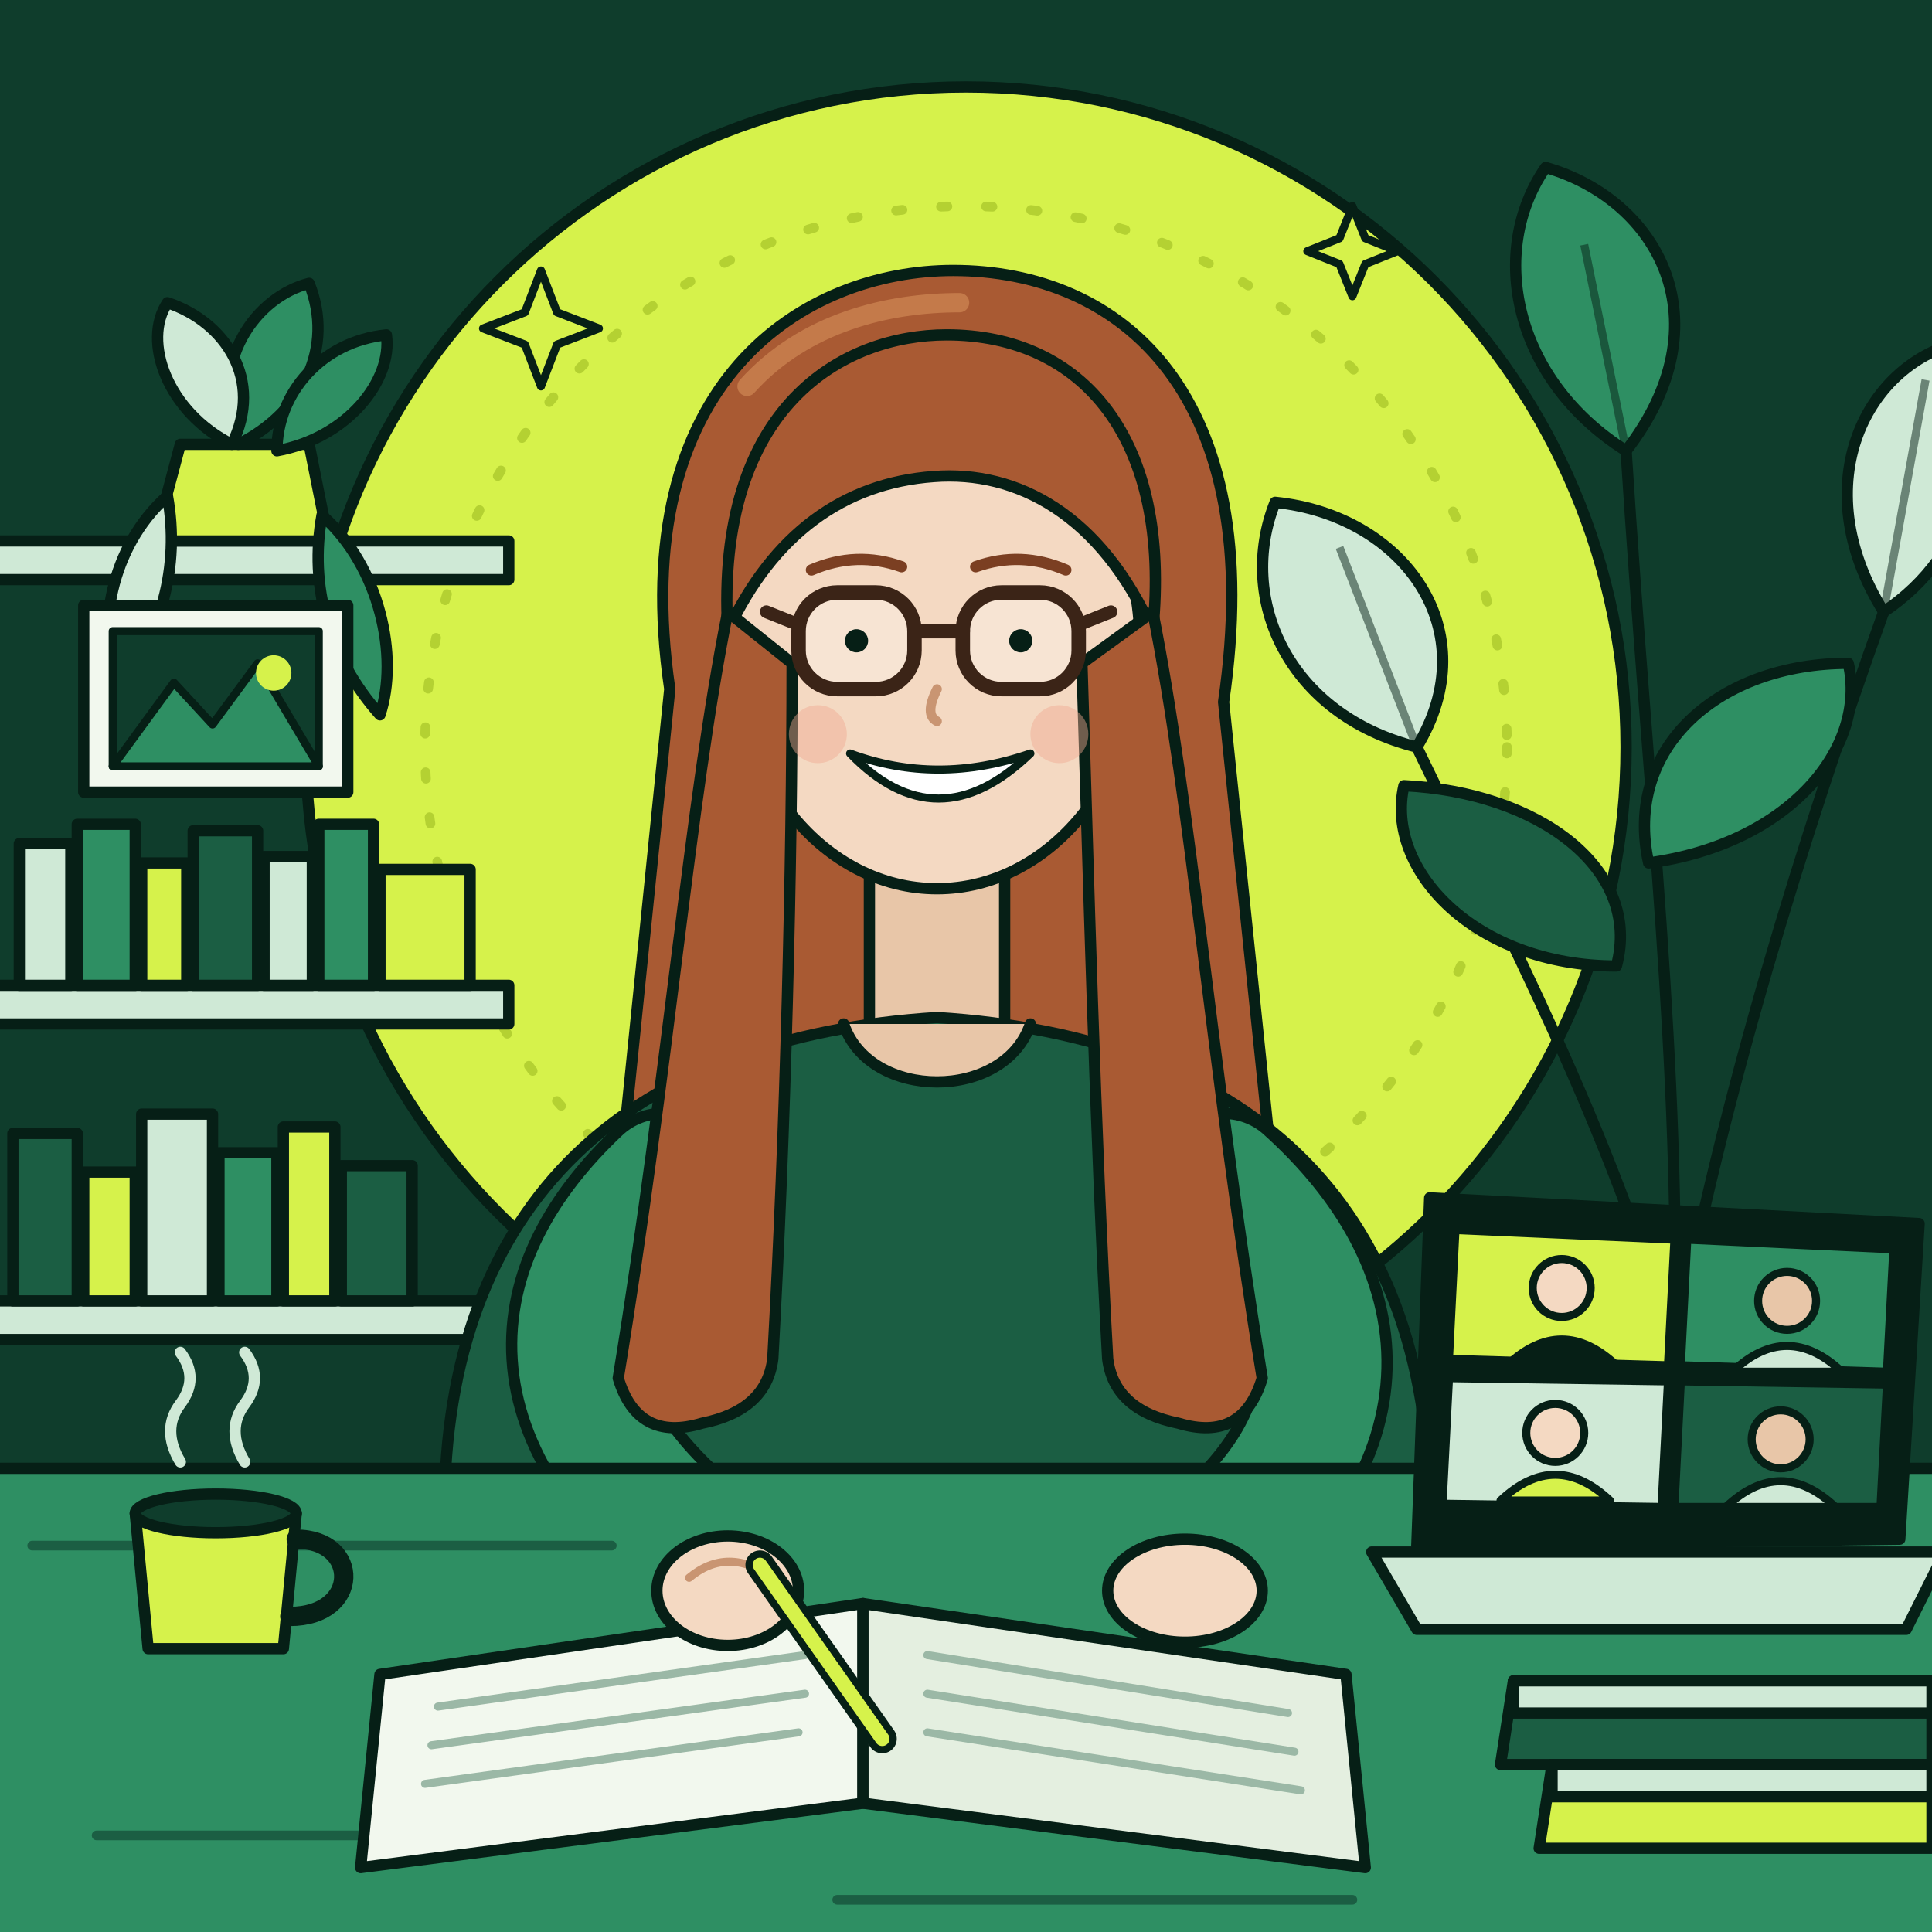
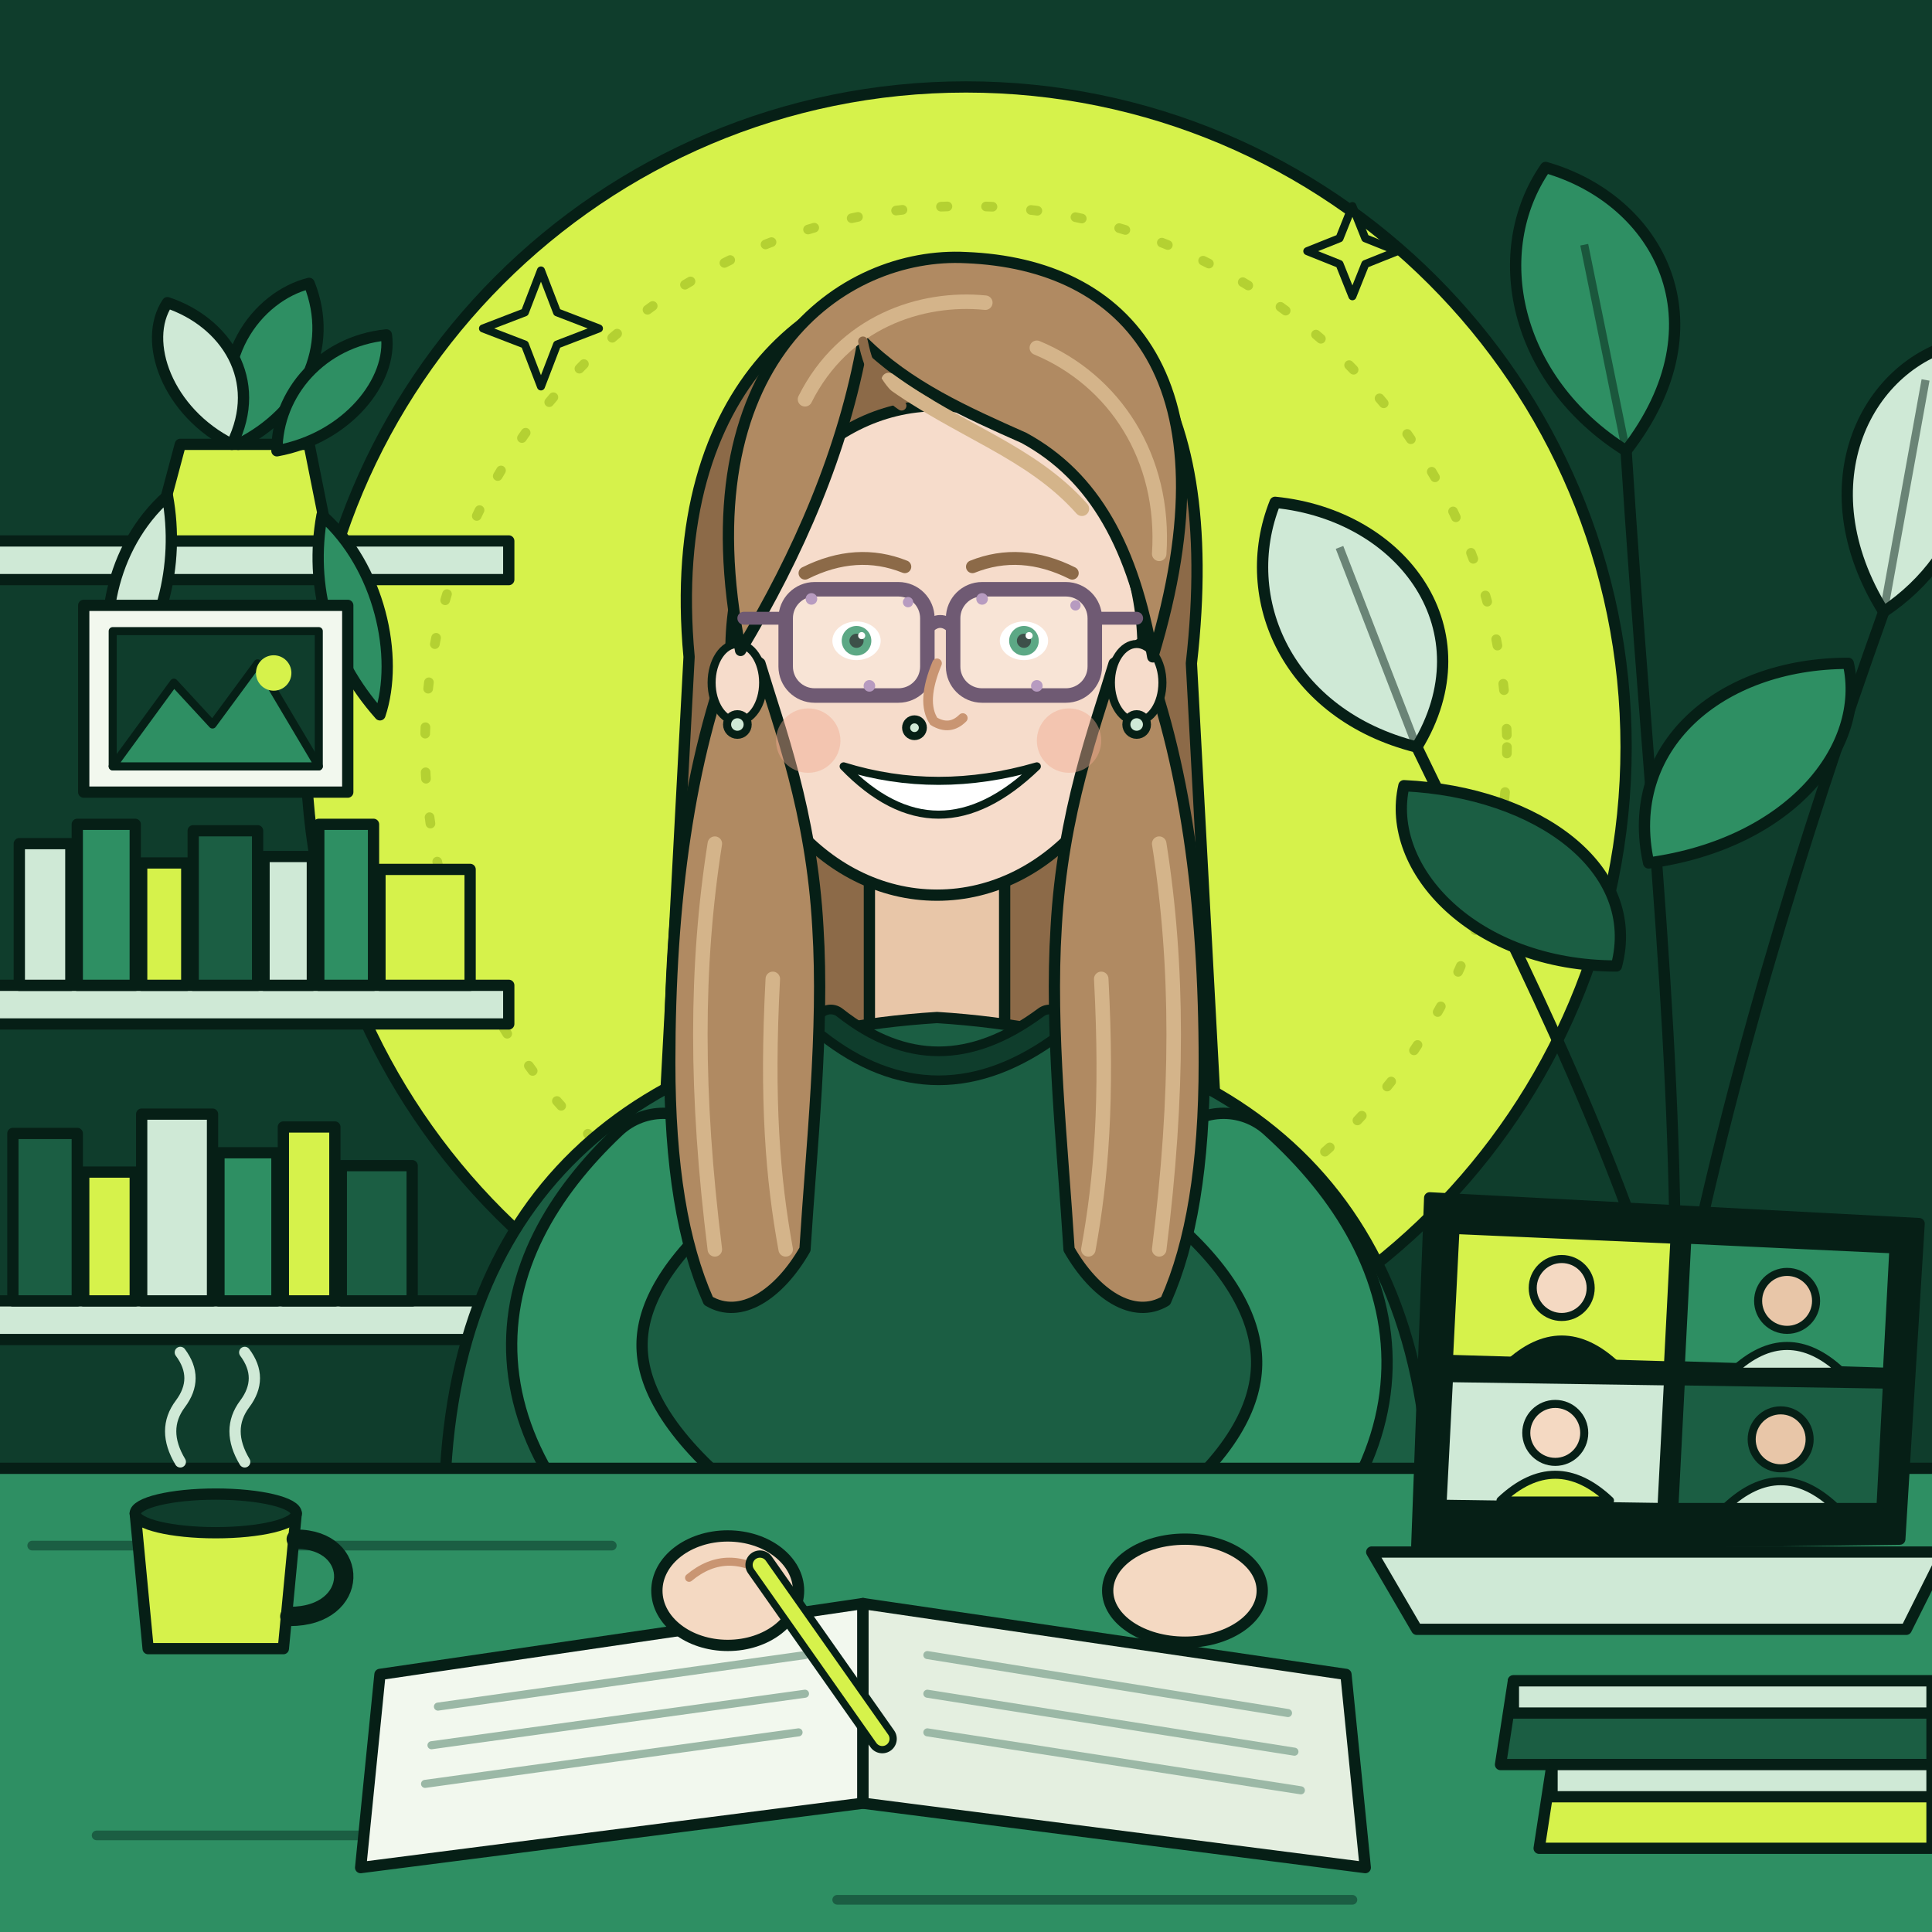
<svg xmlns="http://www.w3.org/2000/svg" viewBox="0 0 600 600" role="img" aria-labelledby="t d">
  <style>
    .ink{stroke:#061F16;stroke-width:3.5;stroke-linejoin:round;stroke-linecap:round}
    .thin{stroke:#061F16;stroke-width:2.5;stroke-linejoin:round;stroke-linecap:round}
    .sway{transform-box:fill-box;transform-origin:50% 100%;animation:sway 5s ease-in-out infinite}
    .steam{animation:steam 3s ease-in-out infinite}
    @keyframes sway{0%,100%{transform:rotate(-1.5deg)}50%{transform:rotate(1.5deg)}}
    @keyframes steam{0%,100%{opacity:.35;transform:translateY(2px)}50%{opacity:.9;transform:translateY(-4px)}}
    @media (prefers-reduced-motion:reduce){.sway,.steam{animation:none}}
  </style>
  <rect width="600" height="600" fill="#0F3D2C" />
  <circle cx="300" cy="232" r="205" fill="#D6F24B" class="ink" />
  <circle cx="300" cy="232" r="168" fill="none" stroke="#B4D132" stroke-width="3" stroke-dasharray="2 12" stroke-linecap="round" />
  <g class="sway">
    <path d="M520 420 C522 330 512 250 505 140" fill="none" class="ink" stroke-width="5" />
    <path d="M520 420 C535 340 560 260 585 190" fill="none" class="ink" stroke-width="5" />
    <path d="M520 420 C500 350 468 290 440 232" fill="none" class="ink" stroke-width="5" />
    <g class="ink">
      <path d="M505 140 C470 118 462 78 480 52 C515 62 536 100 505 140 Z" fill="#2E8F63" />
      <path d="M585 190 C560 150 580 112 610 106 C620 140 612 172 585 190 Z" fill="#CFE9D6" />
      <path d="M440 232 C400 222 384 186 396 156 C436 160 462 196 440 232 Z" fill="#CFE9D6" />
      <path d="M512 268 C556 262 580 232 574 206 C534 206 504 232 512 268 Z" fill="#2E8F63" />
      <path d="M502 300 C458 300 430 270 436 244 C478 246 510 270 502 300 Z" fill="#1B5E43" />
    </g>
    <path d="M505 140 L492 76 M585 190 L598 118 M440 232 L416 170" stroke="#061F16" stroke-width="2.5" fill="none" opacity=".5" />
  </g>
  <path d="M478 405 H562 L554 462 H486 Z" fill="#CFE9D6" class="ink" />
  <g>
    <rect x="-10" y="168" width="168" height="12" fill="#CFE9D6" class="ink" />
    <rect x="-10" y="306" width="168" height="12" fill="#CFE9D6" class="ink" />
    <path d="M48 168 L56 138 H96 L102 168 Z" fill="#D6F24B" class="ink" />
    <g class="ink">
      <path d="M74 138 C64 112 80 92 96 88 C104 108 94 128 74 138 Z" fill="#2E8F63" />
      <path d="M72 138 C52 128 44 106 52 94 C70 100 82 118 72 138 Z" fill="#CFE9D6" />
      <path d="M86 140 C108 136 122 118 120 104 C100 106 86 122 86 140 Z" fill="#2E8F63" />
      <path d="M52 154 C34 170 30 196 36 214 C50 198 56 176 52 154 Z" fill="#CFE9D6" />
      <path d="M100 160 C118 176 124 204 118 222 C102 204 96 182 100 160 Z" fill="#2E8F63" />
    </g>
    <rect x="26" y="188" width="82" height="58" fill="#F2F8EE" class="ink" />
    <rect x="35" y="196" width="64" height="42" fill="#0F3D2C" class="thin" />
    <path d="M35 238 L54 212 L66 225 L80 206 L99 238 Z" fill="#2E8F63" class="thin" />
    <circle cx="85" cy="209" r="5.5" fill="#D6F24B" />
    <g class="ink">
      <rect x="6" y="262" width="16" height="44" fill="#CFE9D6" />
      <rect x="24" y="256" width="18" height="50" fill="#2E8F63" />
      <rect x="44" y="268" width="14" height="38" fill="#D6F24B" />
      <rect x="60" y="258" width="20" height="48" fill="#1B5E43" />
      <rect x="82" y="266" width="15" height="40" fill="#CFE9D6" />
      <rect x="99" y="256" width="17" height="50" fill="#2E8F63" />
      <rect x="118" y="270" width="28" height="36" fill="#D6F24B" />
    </g>
    <rect x="-10" y="404" width="168" height="12" fill="#CFE9D6" class="ink" />
    <g class="ink">
      <rect x="4" y="352" width="20" height="52" fill="#1B5E43" />
      <rect x="26" y="364" width="16" height="40" fill="#D6F24B" />
      <rect x="44" y="346" width="22" height="58" fill="#CFE9D6" />
      <rect x="68" y="358" width="18" height="46" fill="#2E8F63" />
      <rect x="88" y="350" width="16" height="54" fill="#D6F24B" />
      <rect x="106" y="362" width="22" height="42" fill="#1B5E43" />
    </g>
  </g>
-   <path d="M208 214 C194 118 250 84 296 84 C348 84 394 122 380 218 L402 430 L186 430 Z" fill="#A95A33" class="ink" />
-   <path d="M232 120 C250 100 276 94 298 94" fill="none" stroke="#C47A4A" stroke-width="6" stroke-linecap="round" />
-   <path d="M270 266 H312 V318 H270 Z" fill="#E8C6A8" class="ink" />
+   <path d="M214 204 C206 118 256 84 298 84 C346 84 380 118 370 206 L380 392 L204 392 Z" fill="#8C6A48" class="ink" />
+   <path d="M270 262 H312 V322 H270 Z" fill="#E8C6A8" class="ink" />
  <path d="M138 470 C138 372 196 322 291 316 C386 322 444 372 444 470 Z" fill="#1B5E43" class="ink" />
-   <path d="M262 318 C270 342 312 342 320 318" fill="#E8C6A8" class="ink" />
+   <path d="M258 318 Q291 344 326 318" fill="none" stroke="#061F16" stroke-width="12" stroke-linecap="round" />
+   <path d="M258 318 Q291 344 326 318" fill="none" stroke="#0F3D2C" stroke-width="6" stroke-linecap="round" />
  <path d="M170 440 C180 400 200 372 226 352" fill="none" stroke="#2E8F63" stroke-width="5" stroke-linecap="round" opacity=".7" />
  <path d="M206 366 C170 400 166 440 220 482" fill="none" stroke="#061F16" stroke-width="44" stroke-linecap="round" />
  <path d="M206 366 C170 400 166 440 220 482" fill="none" stroke="#2E8F63" stroke-width="37" stroke-linecap="round" />
  <path d="M380 366 C420 402 424 446 372 486" fill="none" stroke="#061F16" stroke-width="44" stroke-linecap="round" />
  <path d="M380 366 C420 402 424 446 372 486" fill="none" stroke="#2E8F63" stroke-width="37" stroke-linecap="round" />
-   <ellipse cx="291" cy="200" rx="63" ry="76" fill="#F4D9C2" class="ink" />
-   <path d="M226 196 C222 126 262 104 294 104 C336 104 364 136 358 196 C342 160 316 146 290 148 C262 150 240 166 226 196 Z" fill="#A95A33" class="ink" />
-   <path d="M226 190 C214 250 208 330 192 428 Q198 448 218 442 Q238 438 240 422 C244 350 246 270 246 206 Z" fill="#A95A33" class="ink" />
-   <path d="M358 190 C370 250 376 330 392 428 Q386 448 366 442 Q346 438 344 422 C340 350 338 270 336 206 Z" fill="#A95A33" class="ink" />
-   <g fill="rgba(255,255,255,.28)" stroke="#3B2417" stroke-width="4.5" stroke-linejoin="round">
-     <rect x="248" y="184" width="36" height="30" rx="12" />
-     <rect x="299" y="184" width="36" height="30" rx="12" />
+   <ellipse cx="291" cy="202" rx="64" ry="76" fill="#F6DCCB" class="ink" />
+   <path d="M228 200 C214 236 208 280 208 330 C208 362 212 386 220 404 C230 410 242 402 250 388 C252 356 256 320 254 288 C252 252 242 226 236 206 Z" fill="#B08A62" class="ink" />
+   <path d="M354 200 C368 236 374 280 374 330 C374 362 370 386 362 404 C352 410 340 402 332 388 C330 356 326 320 328 288 C330 252 340 226 346 206 Z" fill="#B08A62" class="ink" />
+   <g fill="none" stroke="#D4B48A" stroke-width="4.5" stroke-linecap="round">
+     <path d="M222 262 C216 300 216 340 222 388" />
+     <path d="M240 304 C238 342 240 366 244 388" />
+     <path d="M360 262 C366 300 366 340 360 388" />
+     <path d="M342 304 C344 342 342 366 338 388" />
  </g>
-   <path d="M284 196 H299" stroke="#3B2417" stroke-width="4.5" stroke-linecap="round" />
-   <path d="M248 194 L238 190 M335 194 L345 190" stroke="#3B2417" stroke-width="4" stroke-linecap="round" />
-   <circle cx="266" cy="199" r="3.6" fill="#061F16" />
-   <circle cx="317" cy="199" r="3.6" fill="#061F16" />
-   <path d="M252 177 Q266 171 280 176 M303 176 Q317 171 331 177" fill="none" stroke="#7B3F22" stroke-width="3.5" stroke-linecap="round" />
-   <path d="M264 234 Q291 262 320 234 Q291 244 264 234 Z" fill="#fff" class="thin" />
-   <path d="M274 226 q4 2 8 0" fill="none" stroke="none" />
-   <path d="M291 214 q-4 8 0 10" fill="none" stroke="#C99572" stroke-width="3" stroke-linecap="round" />
-   <circle cx="254" cy="228" r="9" fill="#EFA990" opacity=".45" />
-   <circle cx="329" cy="228" r="9" fill="#EFA990" opacity=".45" />
+   <ellipse cx="229" cy="212" rx="8" ry="12" fill="#F6DCCB" class="thin" />
+   <circle cx="229" cy="225" r="3.2" fill="#CFE9D6" class="thin" />
+   <ellipse cx="353" cy="212" rx="8" ry="12" fill="#F6DCCB" class="thin" />
+   <circle cx="353" cy="225" r="3.2" fill="#CFE9D6" class="thin" />
+   <path d="M230 202 C212 112 262 78 300 80 C350 82 384 118 358 204 C352 170 340 148 318 136 C300 128 282 120 268 106 C262 140 248 172 230 202 Z" fill="#B08A62" class="ink" />
+   <g fill="none" stroke="#D4B48A" stroke-width="4.5" stroke-linecap="round">
+     <path d="M250 124 C262 100 286 92 306 94" />
+     <path d="M322 108 C346 118 362 142 360 172" />
+     <path d="M276 118 C298 134 320 140 336 158" />
+   </g>
+   <path d="M268 106 C270 116 274 122 280 126" fill="none" stroke="#8C6A48" stroke-width="3" stroke-linecap="round" />
+   <path d="M250 178 Q266 170 281 176 M302 176 Q317 170 333 178" fill="none" stroke="#8C6A48" stroke-width="4" stroke-linecap="round" />
+   <g>
+     <ellipse cx="266" cy="199" rx="7.5" ry="6" fill="#fff" />
+     <circle cx="266" cy="199" r="4.6" fill="#2E8F63" />
+     <circle cx="266" cy="199" r="2.2" fill="#061F16" />
+     <circle cx="267.6" cy="197.4" r="1.1" fill="#fff" />
+     <ellipse cx="318" cy="199" rx="7.5" ry="6" fill="#fff" />
+     <circle cx="318" cy="199" r="4.6" fill="#2E8F63" />
+     <circle cx="318" cy="199" r="2.2" fill="#061F16" />
+     <circle cx="319.6" cy="197.4" r="1.1" fill="#fff" />
+   </g>
+   <g fill="rgba(255,255,255,.22)" stroke="#6F5A73" stroke-width="4.5" stroke-linejoin="round">
+     <rect x="244" y="183" width="44" height="33" rx="9" />
+     <rect x="296" y="183" width="44" height="33" rx="9" />
+   </g>
+   <path d="M288 195 Q292 191 296 195" fill="none" stroke="#6F5A73" stroke-width="4" stroke-linecap="round" />
+   <path d="M244 192 L231 192 M340 192 L353 192" stroke="#6F5A73" stroke-width="4" stroke-linecap="round" />
+   <g fill="#B79BC0">
+     <circle cx="252" cy="186" r="1.8" />
+     <circle cx="270" cy="213" r="1.8" />
+     <circle cx="282" cy="187" r="1.6" />
+     <circle cx="305" cy="186" r="1.8" />
+     <circle cx="322" cy="213" r="1.8" />
+     <circle cx="334" cy="188" r="1.6" />
+   </g>
+   <path d="M291 206 q-5 12 -1 18 q5 3 9 -1" fill="none" stroke="#C99572" stroke-width="3" stroke-linecap="round" />
+   <circle cx="284" cy="226" r="2.6" fill="#CFE9D6" class="thin" stroke-width="1.5" />
+   <path d="M262 238 Q291 268 322 238 Q291 247 262 238 Z" fill="#fff" class="thin" />
+   <circle cx="251" cy="230" r="10" fill="#EFA990" opacity=".45" />
+   <circle cx="332" cy="230" r="10" fill="#EFA990" opacity=".45" />
  <path d="M-10 456 H610 V610 H-10 Z" fill="#2E8F63" class="ink" />
  <path d="M10 480 H190 M260 590 H420 M470 488 H590 M30 570 H150" stroke="#1B5E43" stroke-width="3" stroke-linecap="round" fill="none" />
  <g class="ink">
    <path d="M118 520 L268 498 L268 560 L112 580 Z" fill="#F2F8EE" />
    <path d="M268 498 L418 520 L424 580 L268 560 Z" fill="#E4EFE0" />
  </g>
  <g stroke="#9BB8A6" stroke-width="2.5" stroke-linecap="round">
    <path d="M136 530 L250 514 M134 542 L250 526 M132 554 L248 538" />
    <path d="M288 514 L400 532 M288 526 L402 544 M288 538 L404 556" />
  </g>
  <path d="M268 498 V560" stroke="#061F16" stroke-width="3" />
  <ellipse cx="226" cy="494" rx="22" ry="17" fill="#F4D9C2" class="ink" />
  <path d="M214 490 Q226 480 240 490" fill="none" stroke="#C99572" stroke-width="2.5" stroke-linecap="round" />
  <path d="M236 486 L274 540" stroke="#061F16" stroke-width="9" stroke-linecap="round" />
  <path d="M236 486 L274 540" stroke="#D6F24B" stroke-width="4.5" stroke-linecap="round" />
  <ellipse cx="368" cy="494" rx="24" ry="16" fill="#F4D9C2" class="ink" />
  <g class="ink">
    <path d="M444 372 L596 380 L590 478 L440 480 Z" fill="#061F16" />
    <path d="M426 482 L604 482 L592 506 L440 506 Z" fill="#CFE9D6" />
  </g>
  <g>
    <path d="M452 382 L520 385 L518 424 L450 422 Z" fill="#D6F24B" class="thin" />
    <path d="M524 385 L588 388 L586 426 L522 424 Z" fill="#2E8F63" class="thin" />
    <path d="M450 428 L518 429 L516 468 L448 467 Z" fill="#CFE9D6" class="thin" />
    <path d="M522 429 L586 430 L584 468 L520 468 Z" fill="#1B5E43" class="thin" />
    <g class="thin">
      <circle cx="485" cy="400" r="9" fill="#F4D9C2" />
      <circle cx="555" cy="404" r="9" fill="#E8C6A8" />
      <circle cx="483" cy="445" r="9" fill="#F4D9C2" />
      <circle cx="553" cy="447" r="9" fill="#E8C6A8" />
    </g>
    <g class="thin">
      <path d="M468 424 q17 -16 34 0 Z" fill="#061F16" />
      <path d="M538 426 q17 -16 34 0 Z" fill="#CFE9D6" />
      <path d="M466 466 q17 -16 34 0 Z" fill="#D6F24B" />
      <path d="M536 468 q17 -16 34 0 Z" fill="#CFE9D6" />
    </g>
  </g>
  <g class="ink">
    <path d="M42 470 H92 L88 512 H46 Z" fill="#D6F24B" />
    <path d="M92 478 C112 478 112 502 90 502" fill="none" stroke-width="6" />
    <ellipse cx="67" cy="470" rx="25" ry="6" fill="#0F3D2C" />
  </g>
  <g class="steam" fill="none" stroke="#CFE9D6" stroke-width="3.5" stroke-linecap="round">
    <path d="M56 454 q-6 -10 0 -18 q6 -8 0 -16" />
    <path d="M76 454 q-6 -10 0 -18 q6 -8 0 -16" />
  </g>
  <g class="ink">
    <path d="M470 522 L600 522 L600 548 L466 548 Z" fill="#1B5E43" />
    <path d="M470 522 H600 V532 H470 Z" fill="#CFE9D6" />
    <path d="M482 548 L600 548 L600 574 L478 574 Z" fill="#D6F24B" />
    <path d="M482 548 H600 V558 H482 Z" fill="#CFE9D6" />
  </g>
  <g fill="#D6F24B" class="thin">
    <path d="M168 84 l5 13 13 5 -13 5 -5 13 -5 -13 -13 -5 13 -5 Z" />
    <path d="M420 64 l4 10 10 4 -10 4 -4 10 -4 -10 -10 -4 10 -4 Z" />
  </g>
</svg>
